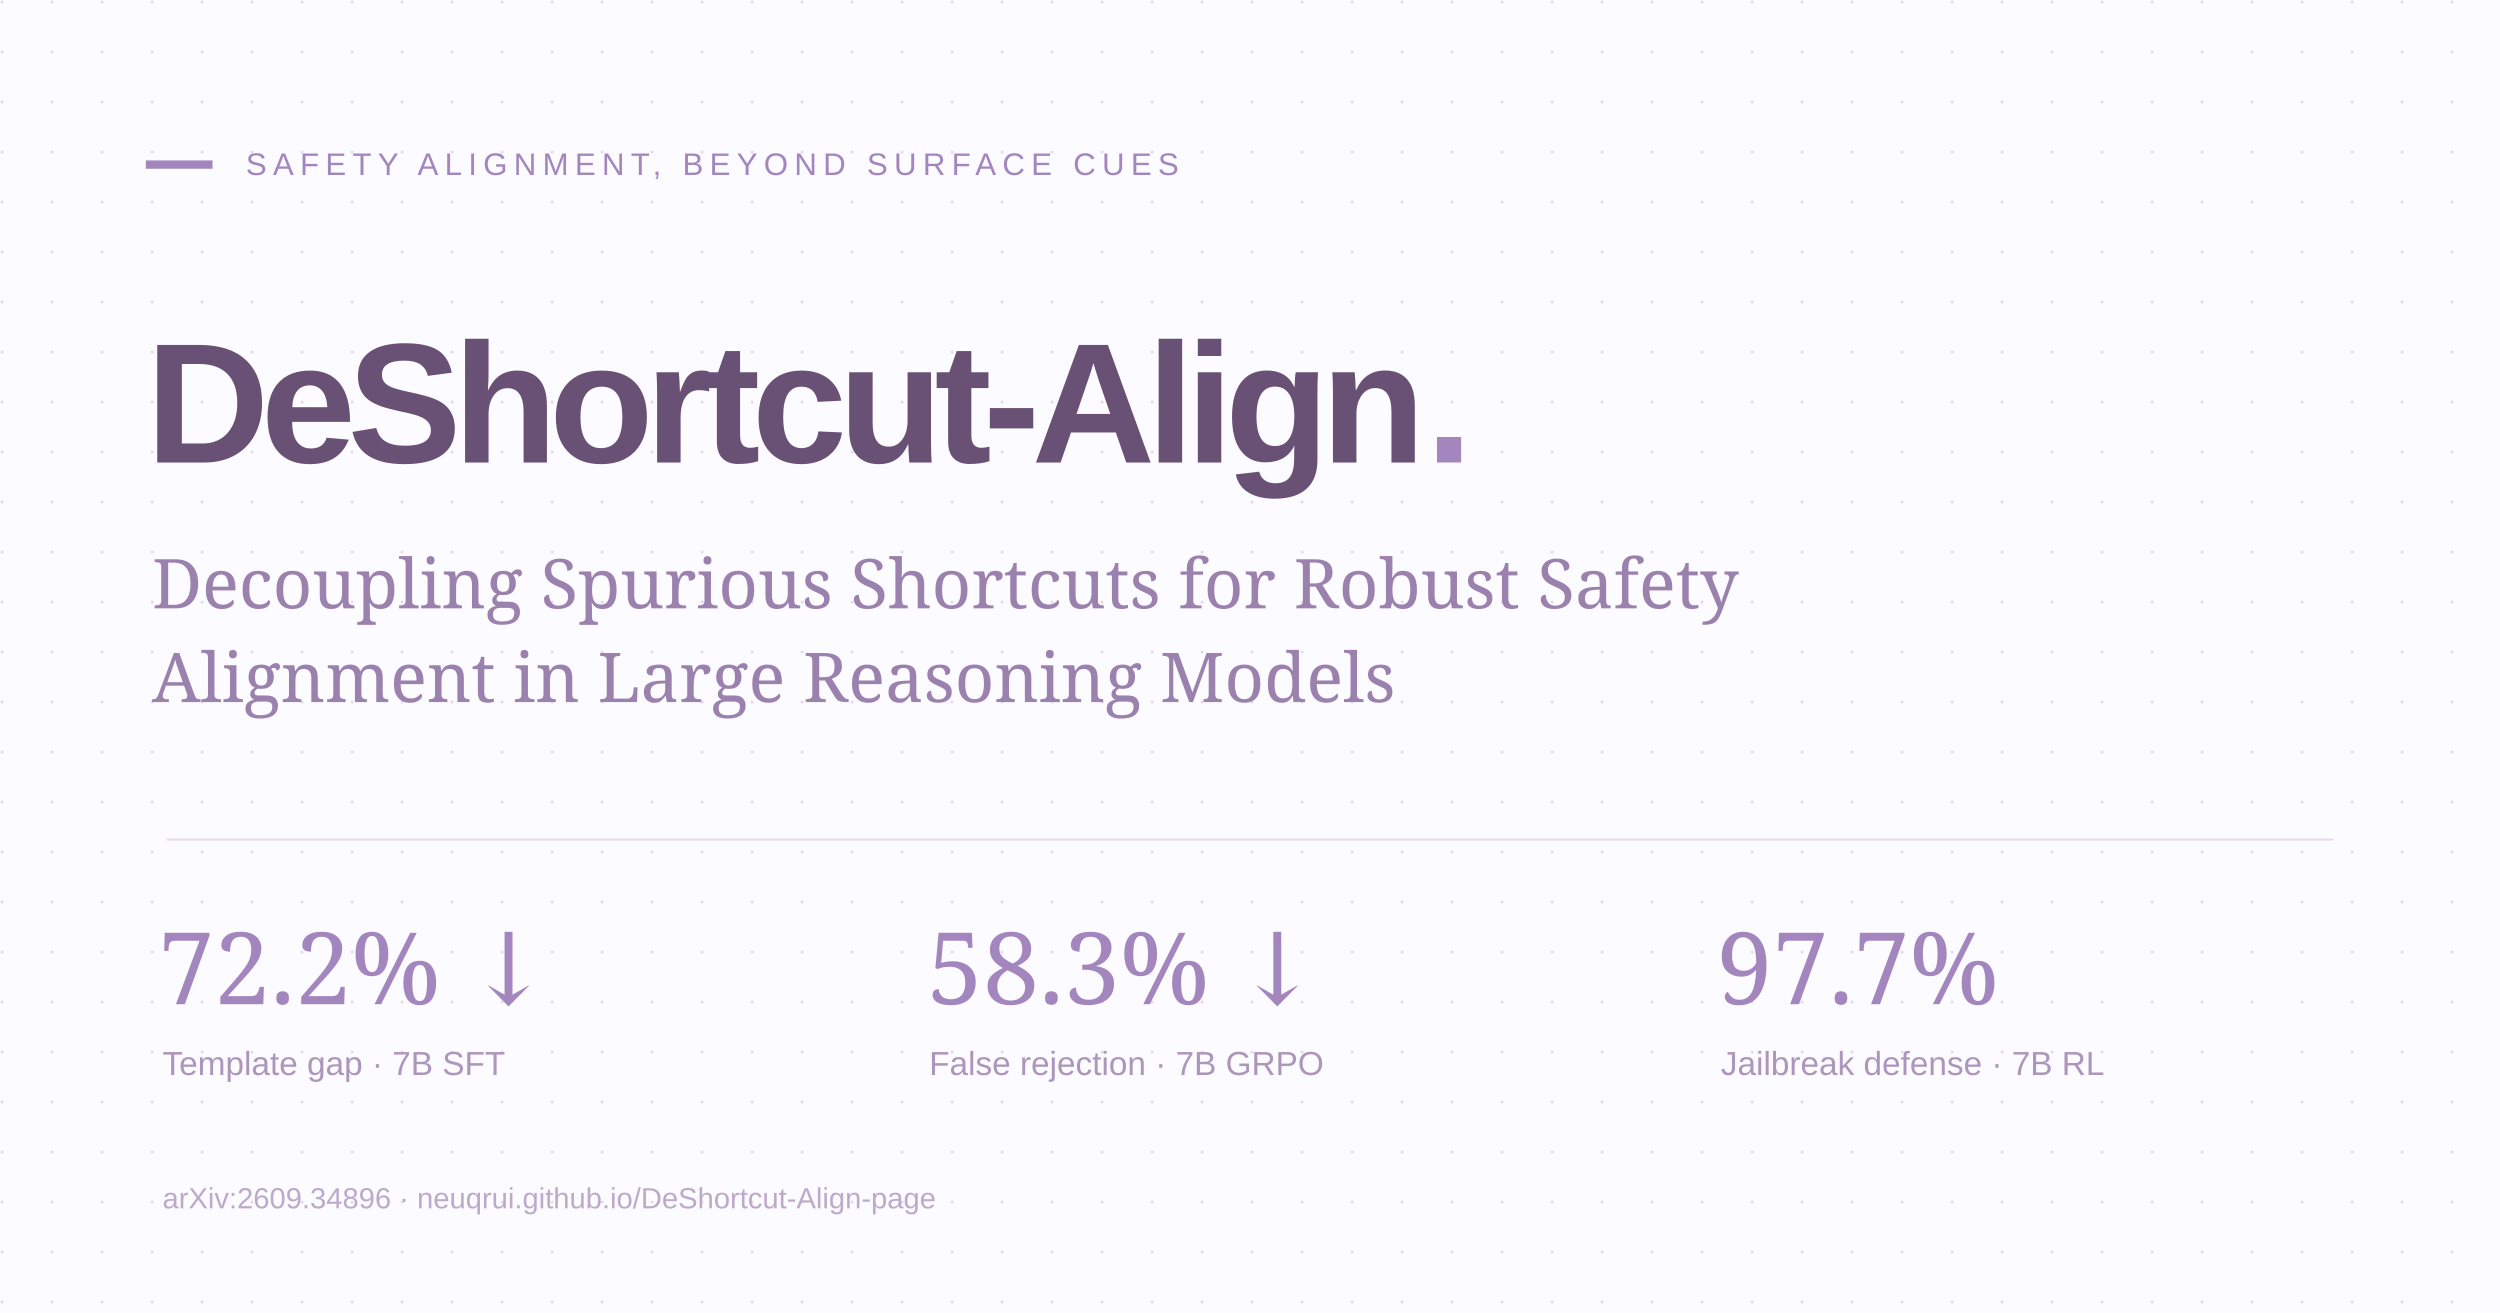
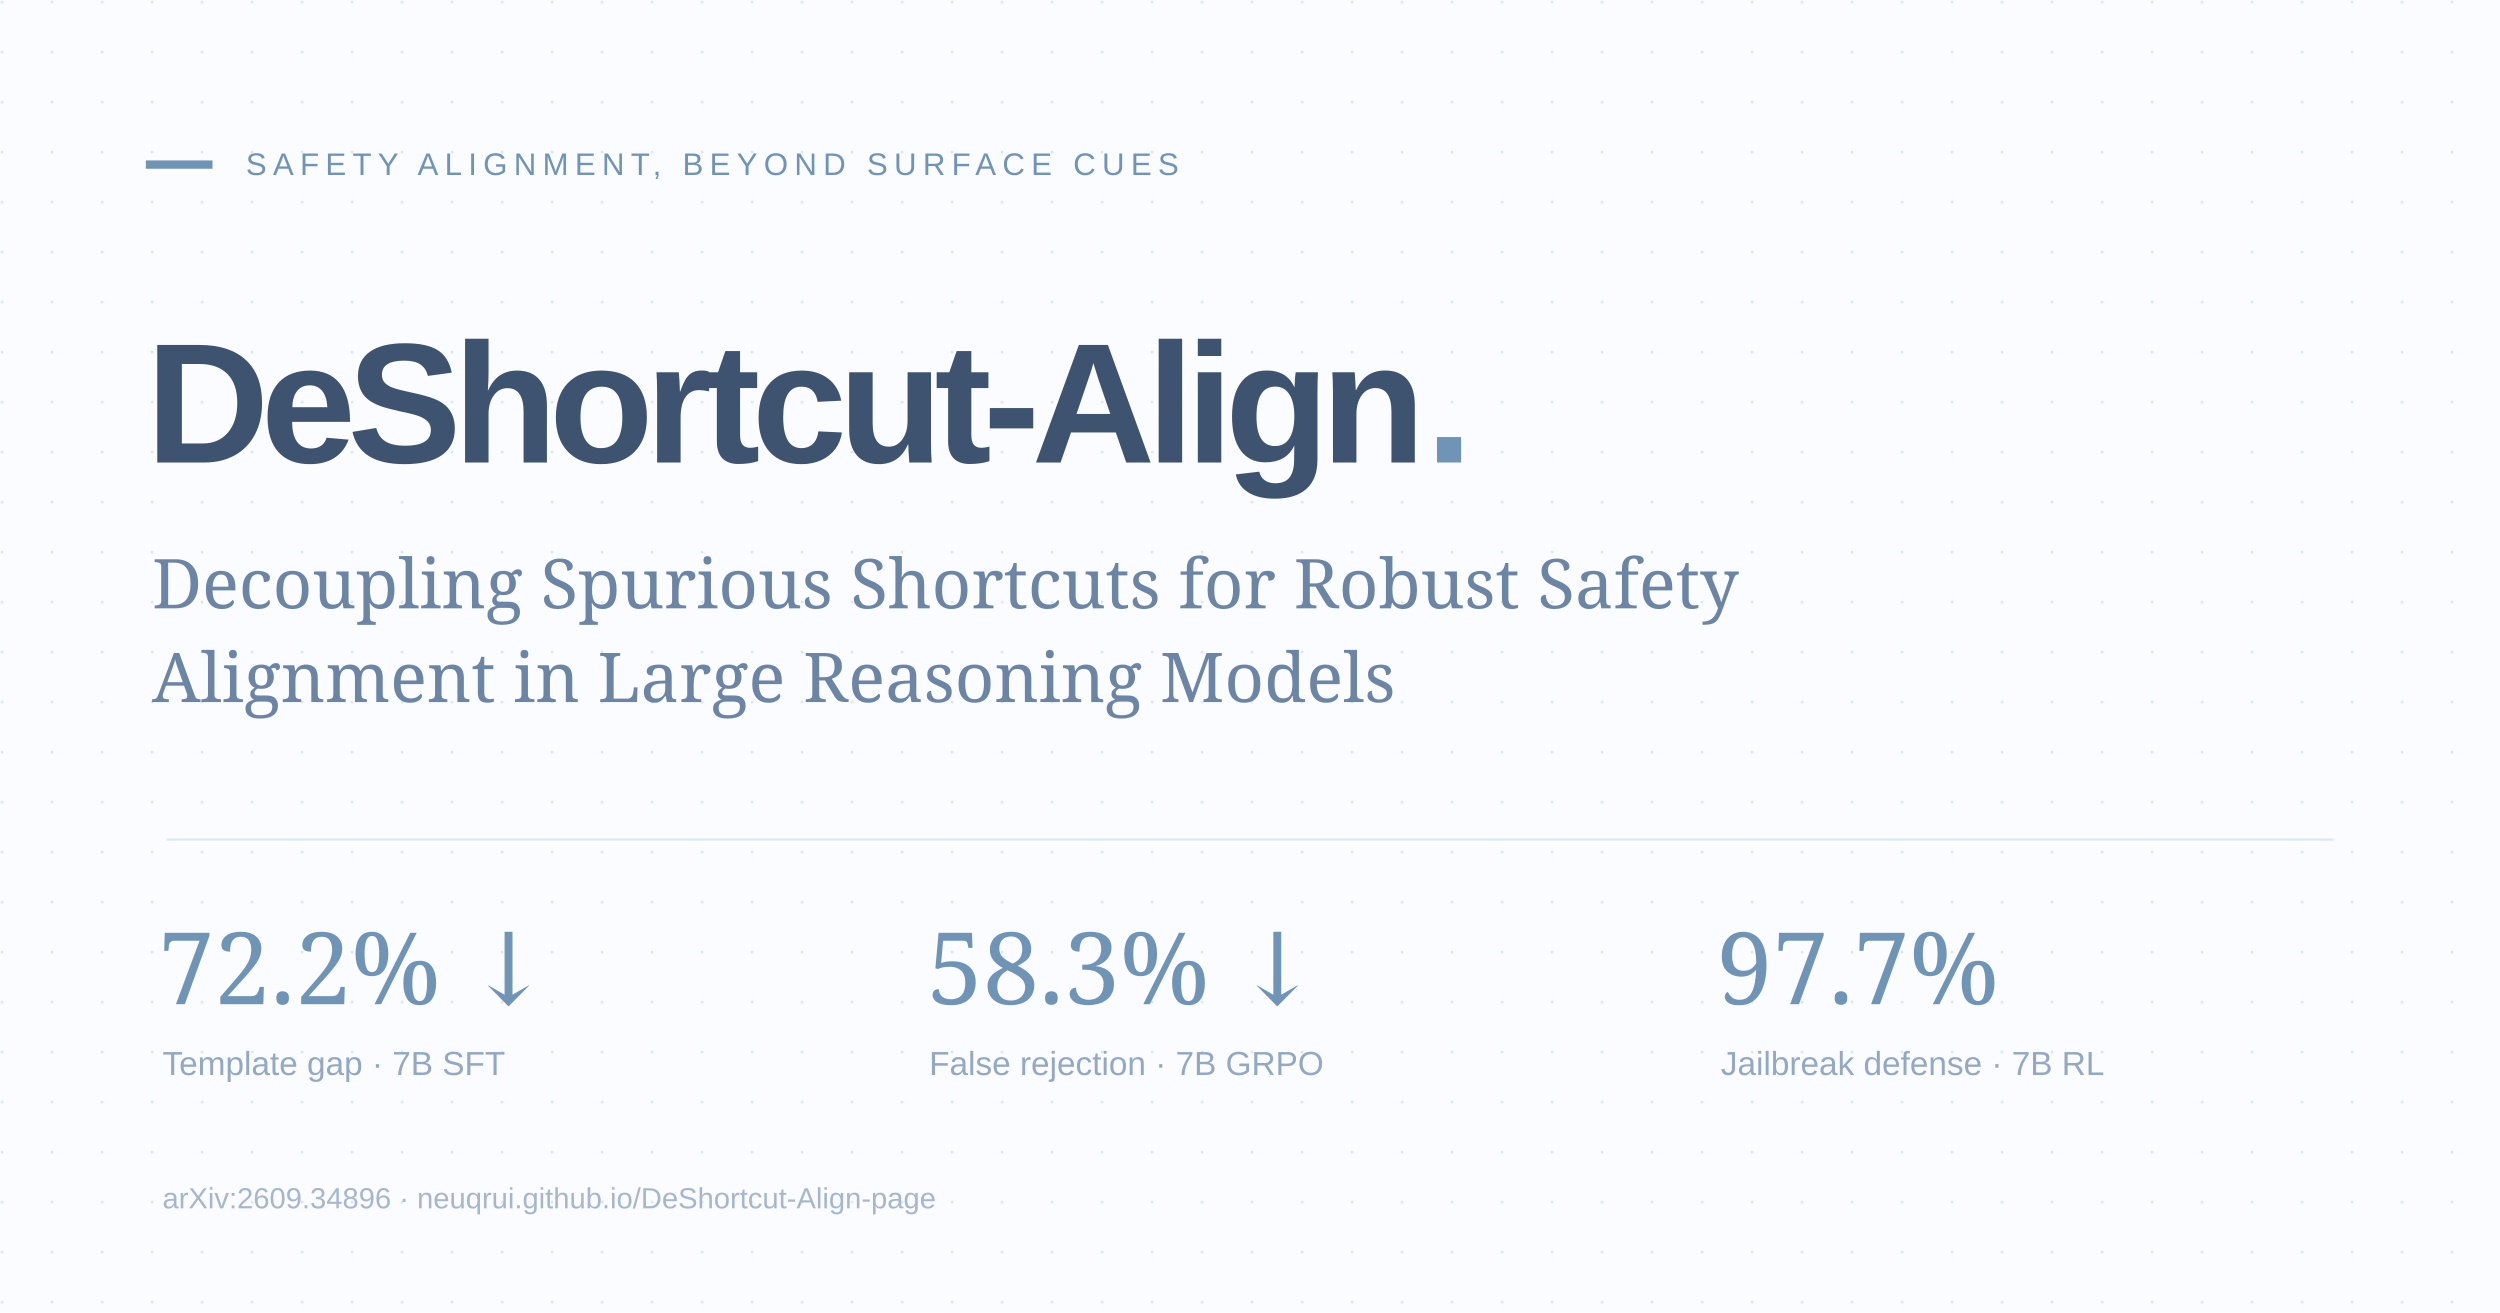
<svg xmlns="http://www.w3.org/2000/svg" width="1200" height="630" viewBox="0 0 1200 630">
  <defs>
    <pattern id="p" width="24" height="24" patternUnits="userSpaceOnUse">
-       <circle cx="1" cy="1" r=".7" fill="#e3d6ef" />
+       <circle cx="1" cy="1" r=".7" fill="#dce6f1" />
    </pattern>
  </defs>
-   <rect width="1200" height="630" fill="#fcfbff" />
+   <rect width="1200" height="630" fill="#fbfcff" />
  <rect width="1200" height="630" fill="url(#p)" />
-   <rect x="70" y="77" width="32" height="4" fill="#a286bd" />
-   <text x="118" y="84" fill="#a286bd" font-family="Arial,sans-serif" font-size="15" letter-spacing="3">SAFETY ALIGNMENT, BEYOND SURFACE CUES</text>
-   <text x="70" y="222" fill="#685174" font-family="Arial,sans-serif" font-weight="700" font-size="82" letter-spacing="-4">DeShortcut-Align<tspan fill="#a286bd">.</tspan>
+   <rect x="70" y="77" width="32" height="4" fill="#7094b6" />
+   <text x="118" y="84" fill="#7094b6" font-family="Arial,sans-serif" font-size="15" letter-spacing="3">SAFETY ALIGNMENT, BEYOND SURFACE CUES</text>
+   <text x="70" y="222" fill="#3e536f" font-family="Arial,sans-serif" font-weight="700" font-size="82" letter-spacing="-4">DeShortcut-Align<tspan fill="#7094b6">.</tspan>
  </text>
-   <text x="73" y="292" fill="#9b81ad" font-family="Georgia,serif" font-size="33">Decoupling Spurious Shortcuts for Robust Safety</text>
-   <text x="73" y="337" fill="#9b81ad" font-family="Georgia,serif" font-size="33">Alignment in Large Reasoning Models</text>
-   <path d="M80 403H1120" stroke="#e6d9ef" />
-   <g fill="#a286bd" font-family="Georgia,serif" font-size="48">
+   <text x="73" y="292" fill="#6c85a4" font-family="Georgia,serif" font-size="33">Decoupling Spurious Shortcuts for Robust Safety</text>
+   <text x="73" y="337" fill="#6c85a4" font-family="Georgia,serif" font-size="33">Alignment in Large Reasoning Models</text>
+   <path d="M80 403H1120" stroke="#dce7f3" />
+   <g fill="#7094b6" font-family="Georgia,serif" font-size="48">
    <text x="76" y="482">72.2% ↓</text>
    <text x="445" y="482">58.3% ↓</text>
    <text x="824" y="482">97.7%</text>
  </g>
-   <g fill="#ad96bb" font-family="Arial,sans-serif" font-size="16">
+   <g fill="#93a8c2" font-family="Arial,sans-serif" font-size="16">
    <text x="78" y="516">Template gap · 7B SFT</text>
    <text x="446" y="516">False rejection · 7B GRPO</text>
    <text x="826" y="516">Jailbreak defense · 7B RL</text>
  </g>
-   <text x="78" y="580" fill="#bda9ca" font-family="Arial,sans-serif" font-size="14">arXiv:2609.34896 · neuqrui.github.io/DeShortcut-Align-page</text>
+   <text x="78" y="580" fill="#a6b7cc" font-family="Arial,sans-serif" font-size="14">arXiv:2609.34896 · neuqrui.github.io/DeShortcut-Align-page</text>
</svg>
